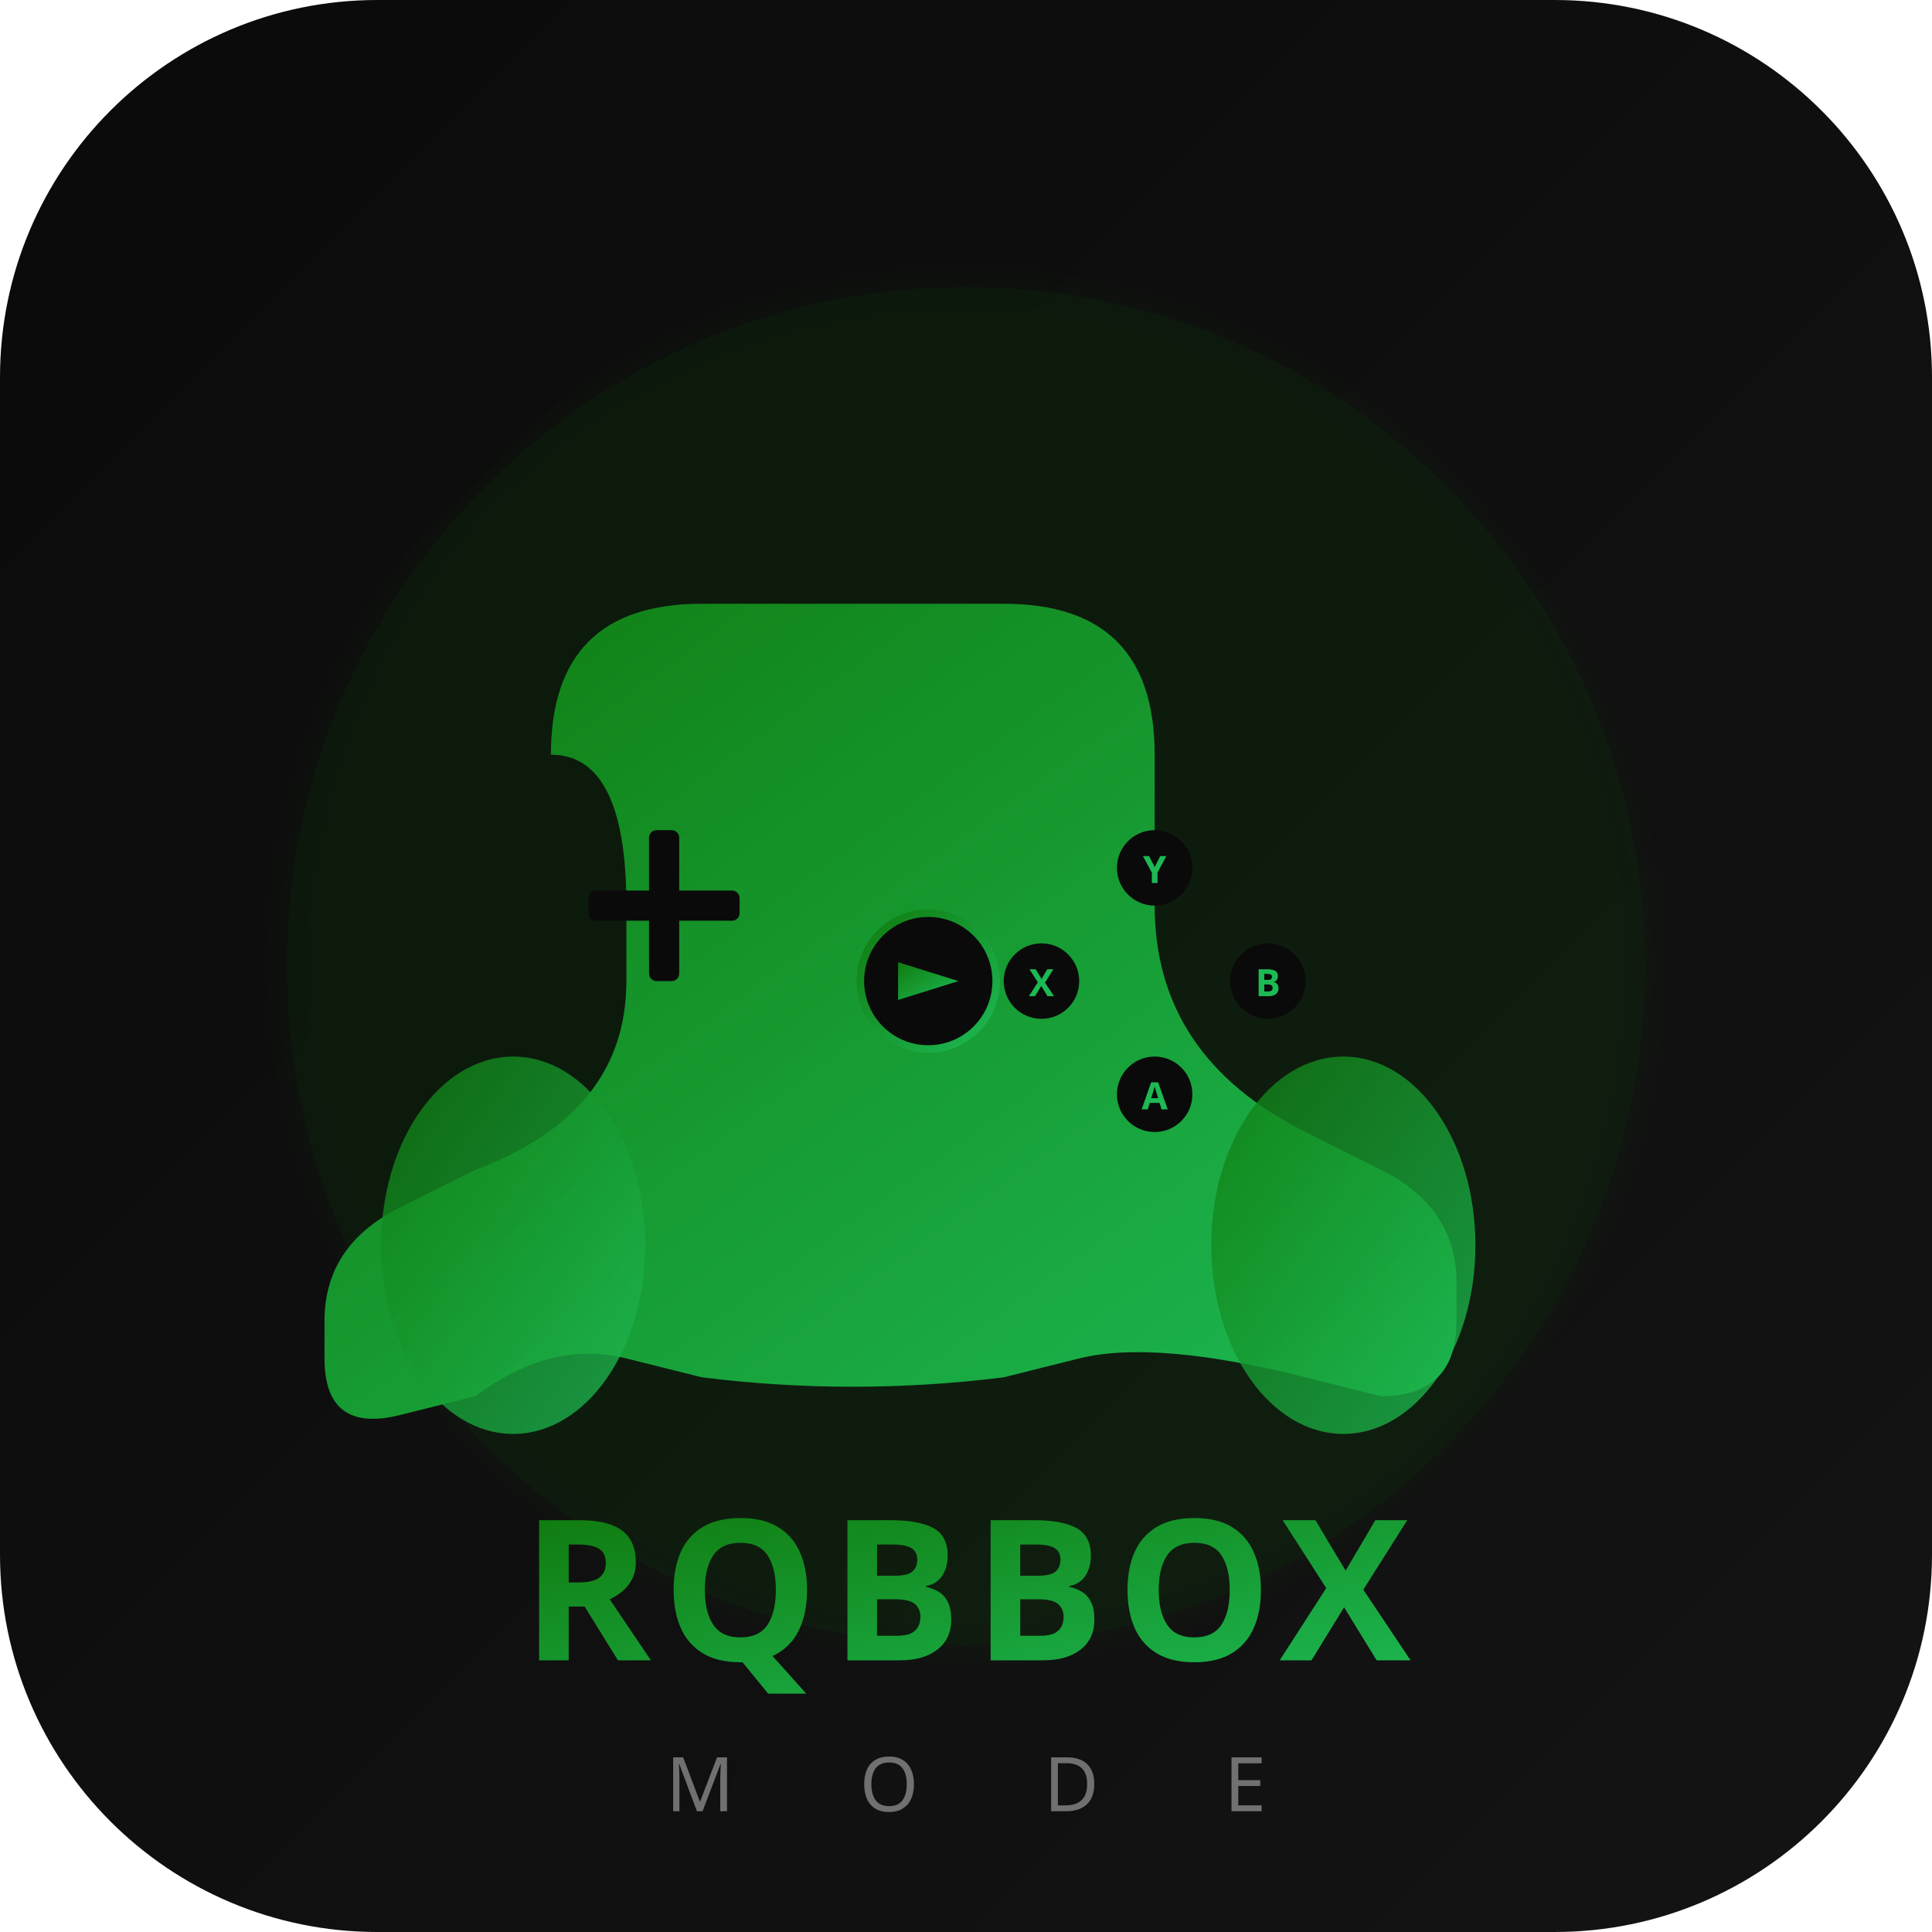
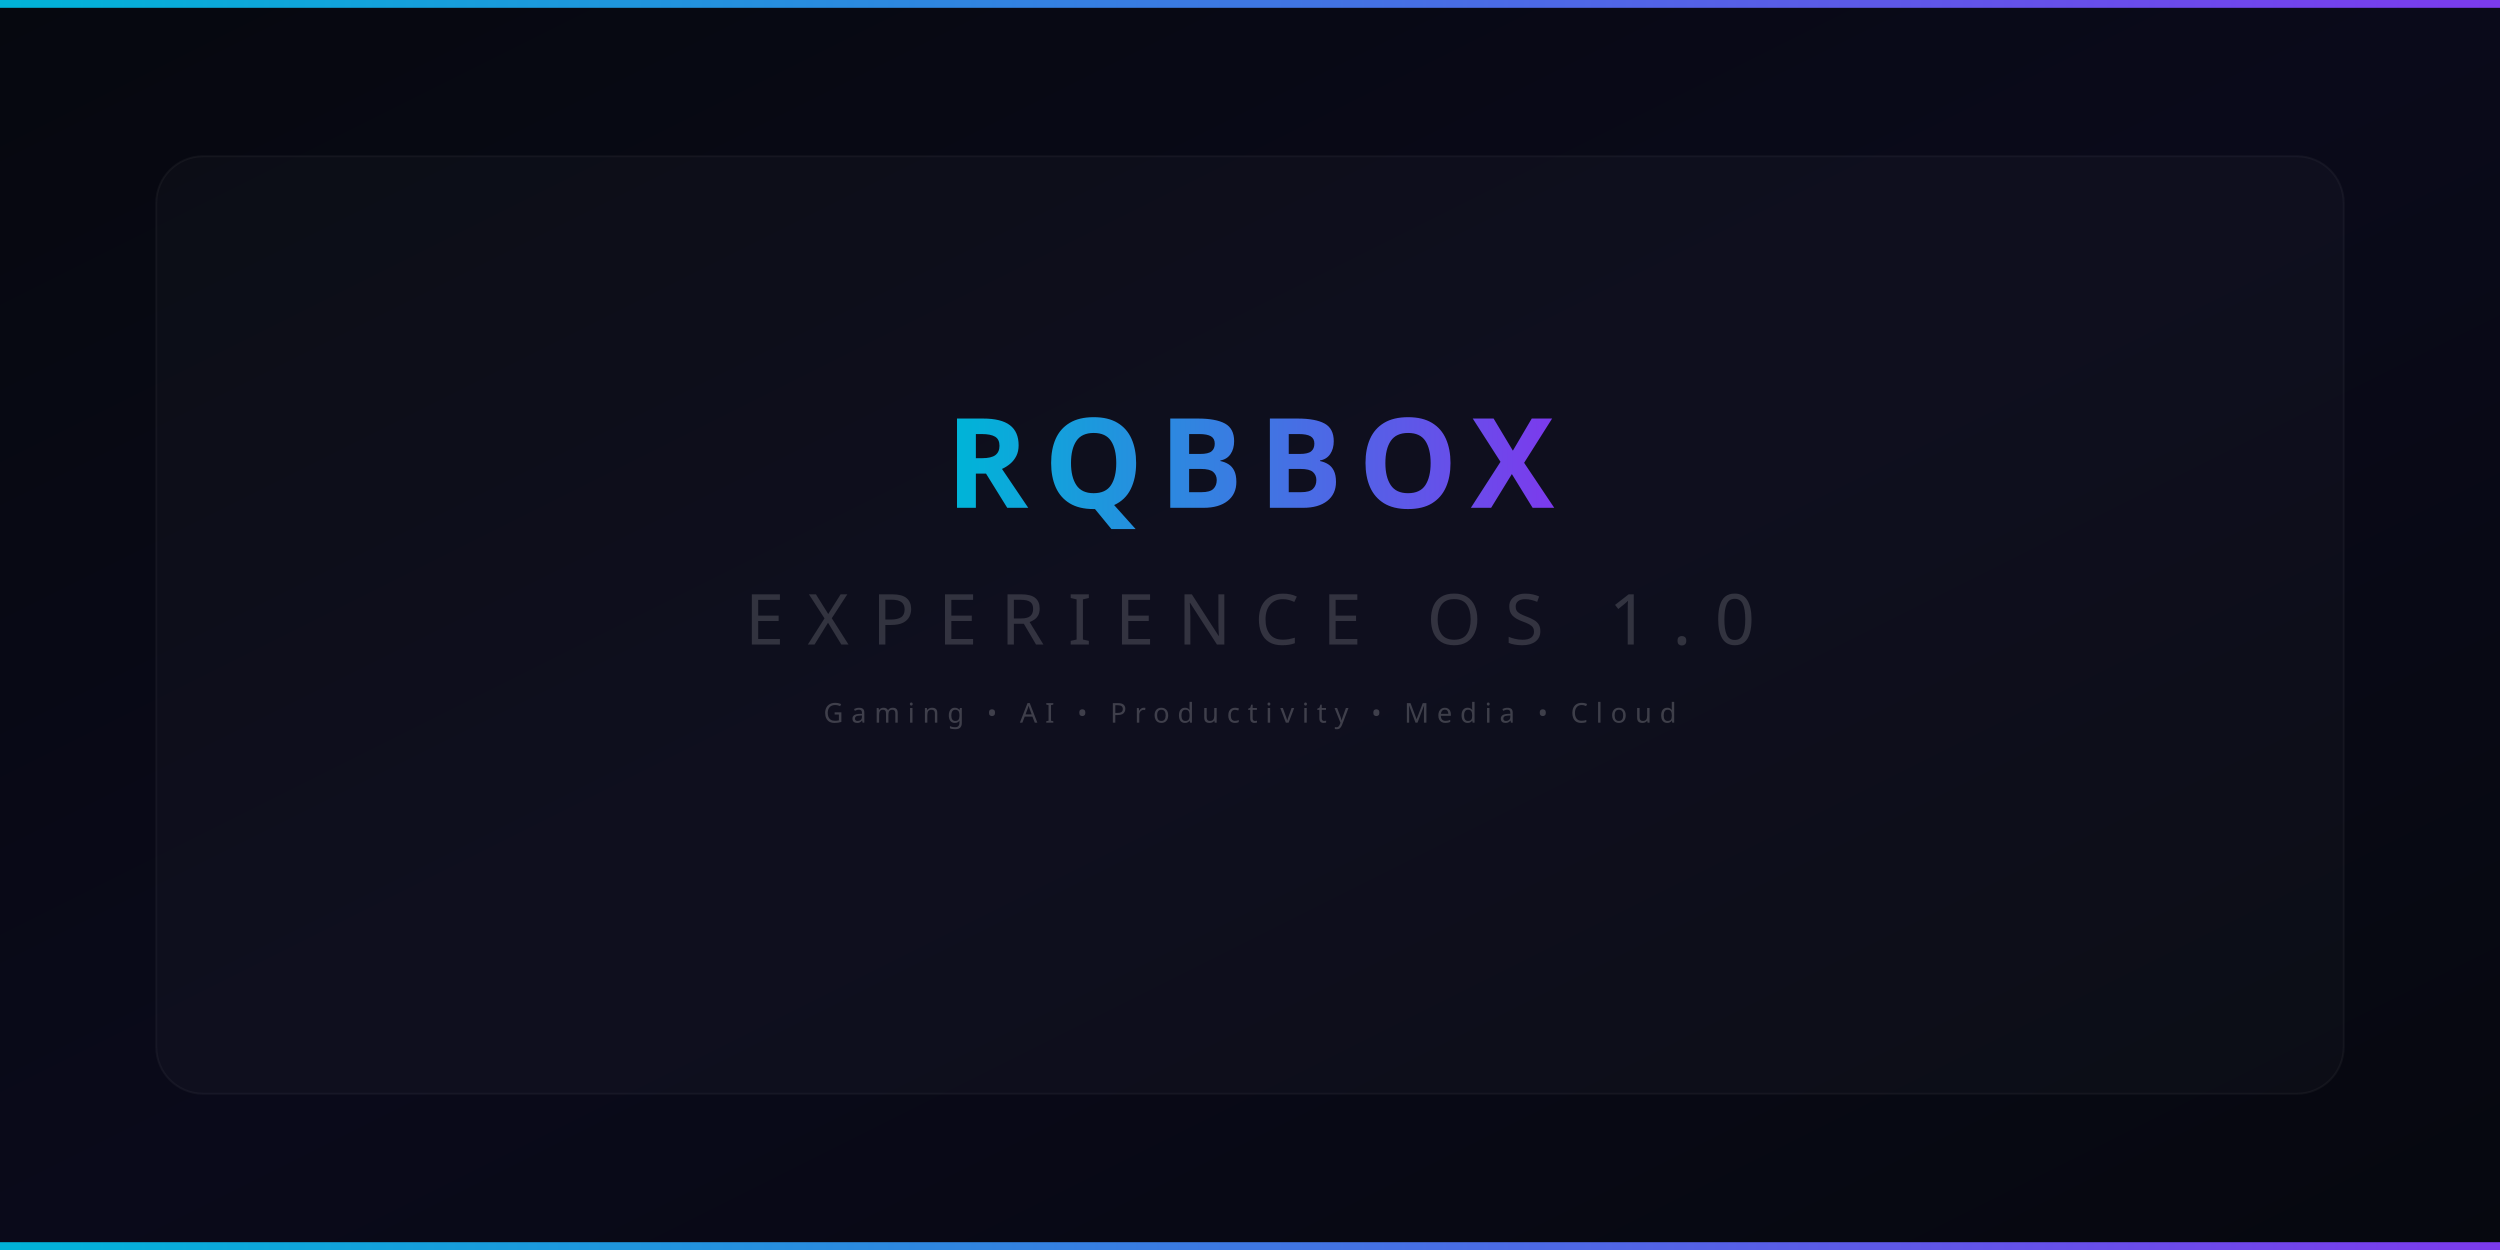
- <svg xmlns="http://www.w3.org/2000/svg" viewBox="0 0 512 512" width="512" height="512">
+ <svg xmlns="http://www.w3.org/2000/svg" viewBox="0 0 1280 640" width="1280" height="640">
  <defs>
    <linearGradient id="bg" x1="0%" y1="0%" x2="100%" y2="100%">
-       <stop offset="0%" style="stop-color:#0a0a0a" />
-       <stop offset="100%" style="stop-color:#141414" />
+       <stop offset="0%" style="stop-color:#06080f" />
+       <stop offset="50%" style="stop-color:#0a0a1a" />
+       <stop offset="100%" style="stop-color:#06080f" />
    </linearGradient>
-     <linearGradient id="green" x1="0%" y1="0%" x2="100%" y2="100%">
-       <stop offset="0%" style="stop-color:#107c10" />
-       <stop offset="100%" style="stop-color:#1db954" />
+     <linearGradient id="cp" x1="0%" y1="0%" x2="100%" y2="0%">
+       <stop offset="0%" style="stop-color:#00b4d8" />
+       <stop offset="100%" style="stop-color:#7c3aed" />
    </linearGradient>
-     <filter id="glow">
-       <feGaussianBlur stdDeviation="6" result="coloredBlur" />
-       <feMerge>
-         <feMergeNode in="coloredBlur" />
-         <feMergeNode in="SourceGraphic" />
-       </feMerge>
-     </filter>
  </defs>
-   <rect width="512" height="512" rx="100" fill="url(#bg)" />
-   <circle cx="256" cy="256" r="180" fill="rgba(16,124,16,0.06)" filter="url(#glow)" />
-   <g transform="translate(106, 120)">
-     <path d="M 40 80 Q 40 40 80 40 L 160 40 Q 200 40 200 80 L 200 120 Q 200 160 240 180 L 260 190 Q 280 200 280 220 L 280 230 Q 280 250 260 250 L 240 245 Q 200 235 180 240 L 160 245 Q 120 250 80 245 L 60 240 Q 40 235 20 250 L 0 255 Q -20 260 -20 240 L -20 230 Q -20 210 0 200 L 20 190 Q 60 175 60 140 L 60 120 Q 60 80 40 80 Z" fill="url(#green)" />
-     <ellipse cx="30" cy="210" rx="35" ry="50" fill="url(#green)" opacity="0.8" />
-     <ellipse cx="250" cy="210" rx="35" ry="50" fill="url(#green)" opacity="0.8" />
-     <g transform="translate(50, 120)">
-       <rect x="0" y="-4" width="40" height="8" rx="2" fill="#0a0a0a" />
-       <rect x="16" y="-20" width="8" height="40" rx="2" fill="#0a0a0a" />
-     </g>
-     <circle cx="200" cy="110" r="10" fill="#0a0a0a" />
-     <circle cx="230" cy="140" r="10" fill="#0a0a0a" />
-     <circle cx="200" cy="170" r="10" fill="#0a0a0a" />
-     <circle cx="170" cy="140" r="10" fill="#0a0a0a" />
-     <text x="200" y="114" text-anchor="middle" font-family="sans-serif" font-size="10" font-weight="bold" fill="#1db954">Y</text>
-     <text x="230" y="144" text-anchor="middle" font-family="sans-serif" font-size="10" font-weight="bold" fill="#1db954">B</text>
-     <text x="200" y="174" text-anchor="middle" font-family="sans-serif" font-size="10" font-weight="bold" fill="#1db954">A</text>
-     <text x="170" y="144" text-anchor="middle" font-family="sans-serif" font-size="10" font-weight="bold" fill="#1db954">X</text>
-     <circle cx="140" cy="140" r="18" fill="#0a0a0a" stroke="url(#green)" stroke-width="2" />
-     <path d="M 132 135 L 148 140 L 132 145 Z" fill="url(#green)" />
+   <rect width="1280" height="640" fill="url(#bg)" />
+   <rect y="0" width="1280" height="4" fill="url(#cp)" />
+   <rect y="636" width="1280" height="4" fill="url(#cp)" />
+   <rect x="80" y="80" width="1120" height="480" rx="24" fill="rgba(255,255,255,0.02)" stroke="rgba(255,255,255,0.04)" stroke-width="1" />
+   <g transform="translate(640,260)">
+     <text text-anchor="middle" font-family="system-ui,sans-serif" font-size="64" font-weight="800" letter-spacing="8" fill="url(#cp)">RQBBOX</text>
+     <text y="70" text-anchor="middle" font-family="system-ui,sans-serif" font-size="36" font-weight="300" letter-spacing="12" fill="rgba(255,255,255,0.15)">EXPERIENCE OS 1.0</text>
+     <text y="110" text-anchor="middle" font-family="system-ui,sans-serif" font-size="14" letter-spacing="4" fill="rgba(255,255,255,0.2)">Gaming • AI • Productivity • Media • Cloud</text>
  </g>
-   <text x="256" y="440" text-anchor="middle" font-family="Segoe UI Variable, Segoe UI, system-ui, sans-serif" font-size="52" font-weight="800" letter-spacing="3" fill="url(#green)">RQBBOX</text>
-   <text x="256" y="480" text-anchor="middle" font-family="Segoe UI Variable, Segoe UI, system-ui, sans-serif" font-size="20" font-weight="300" letter-spacing="14" fill="rgba(255,255,255,0.4)">M O D E</text>
</svg>
